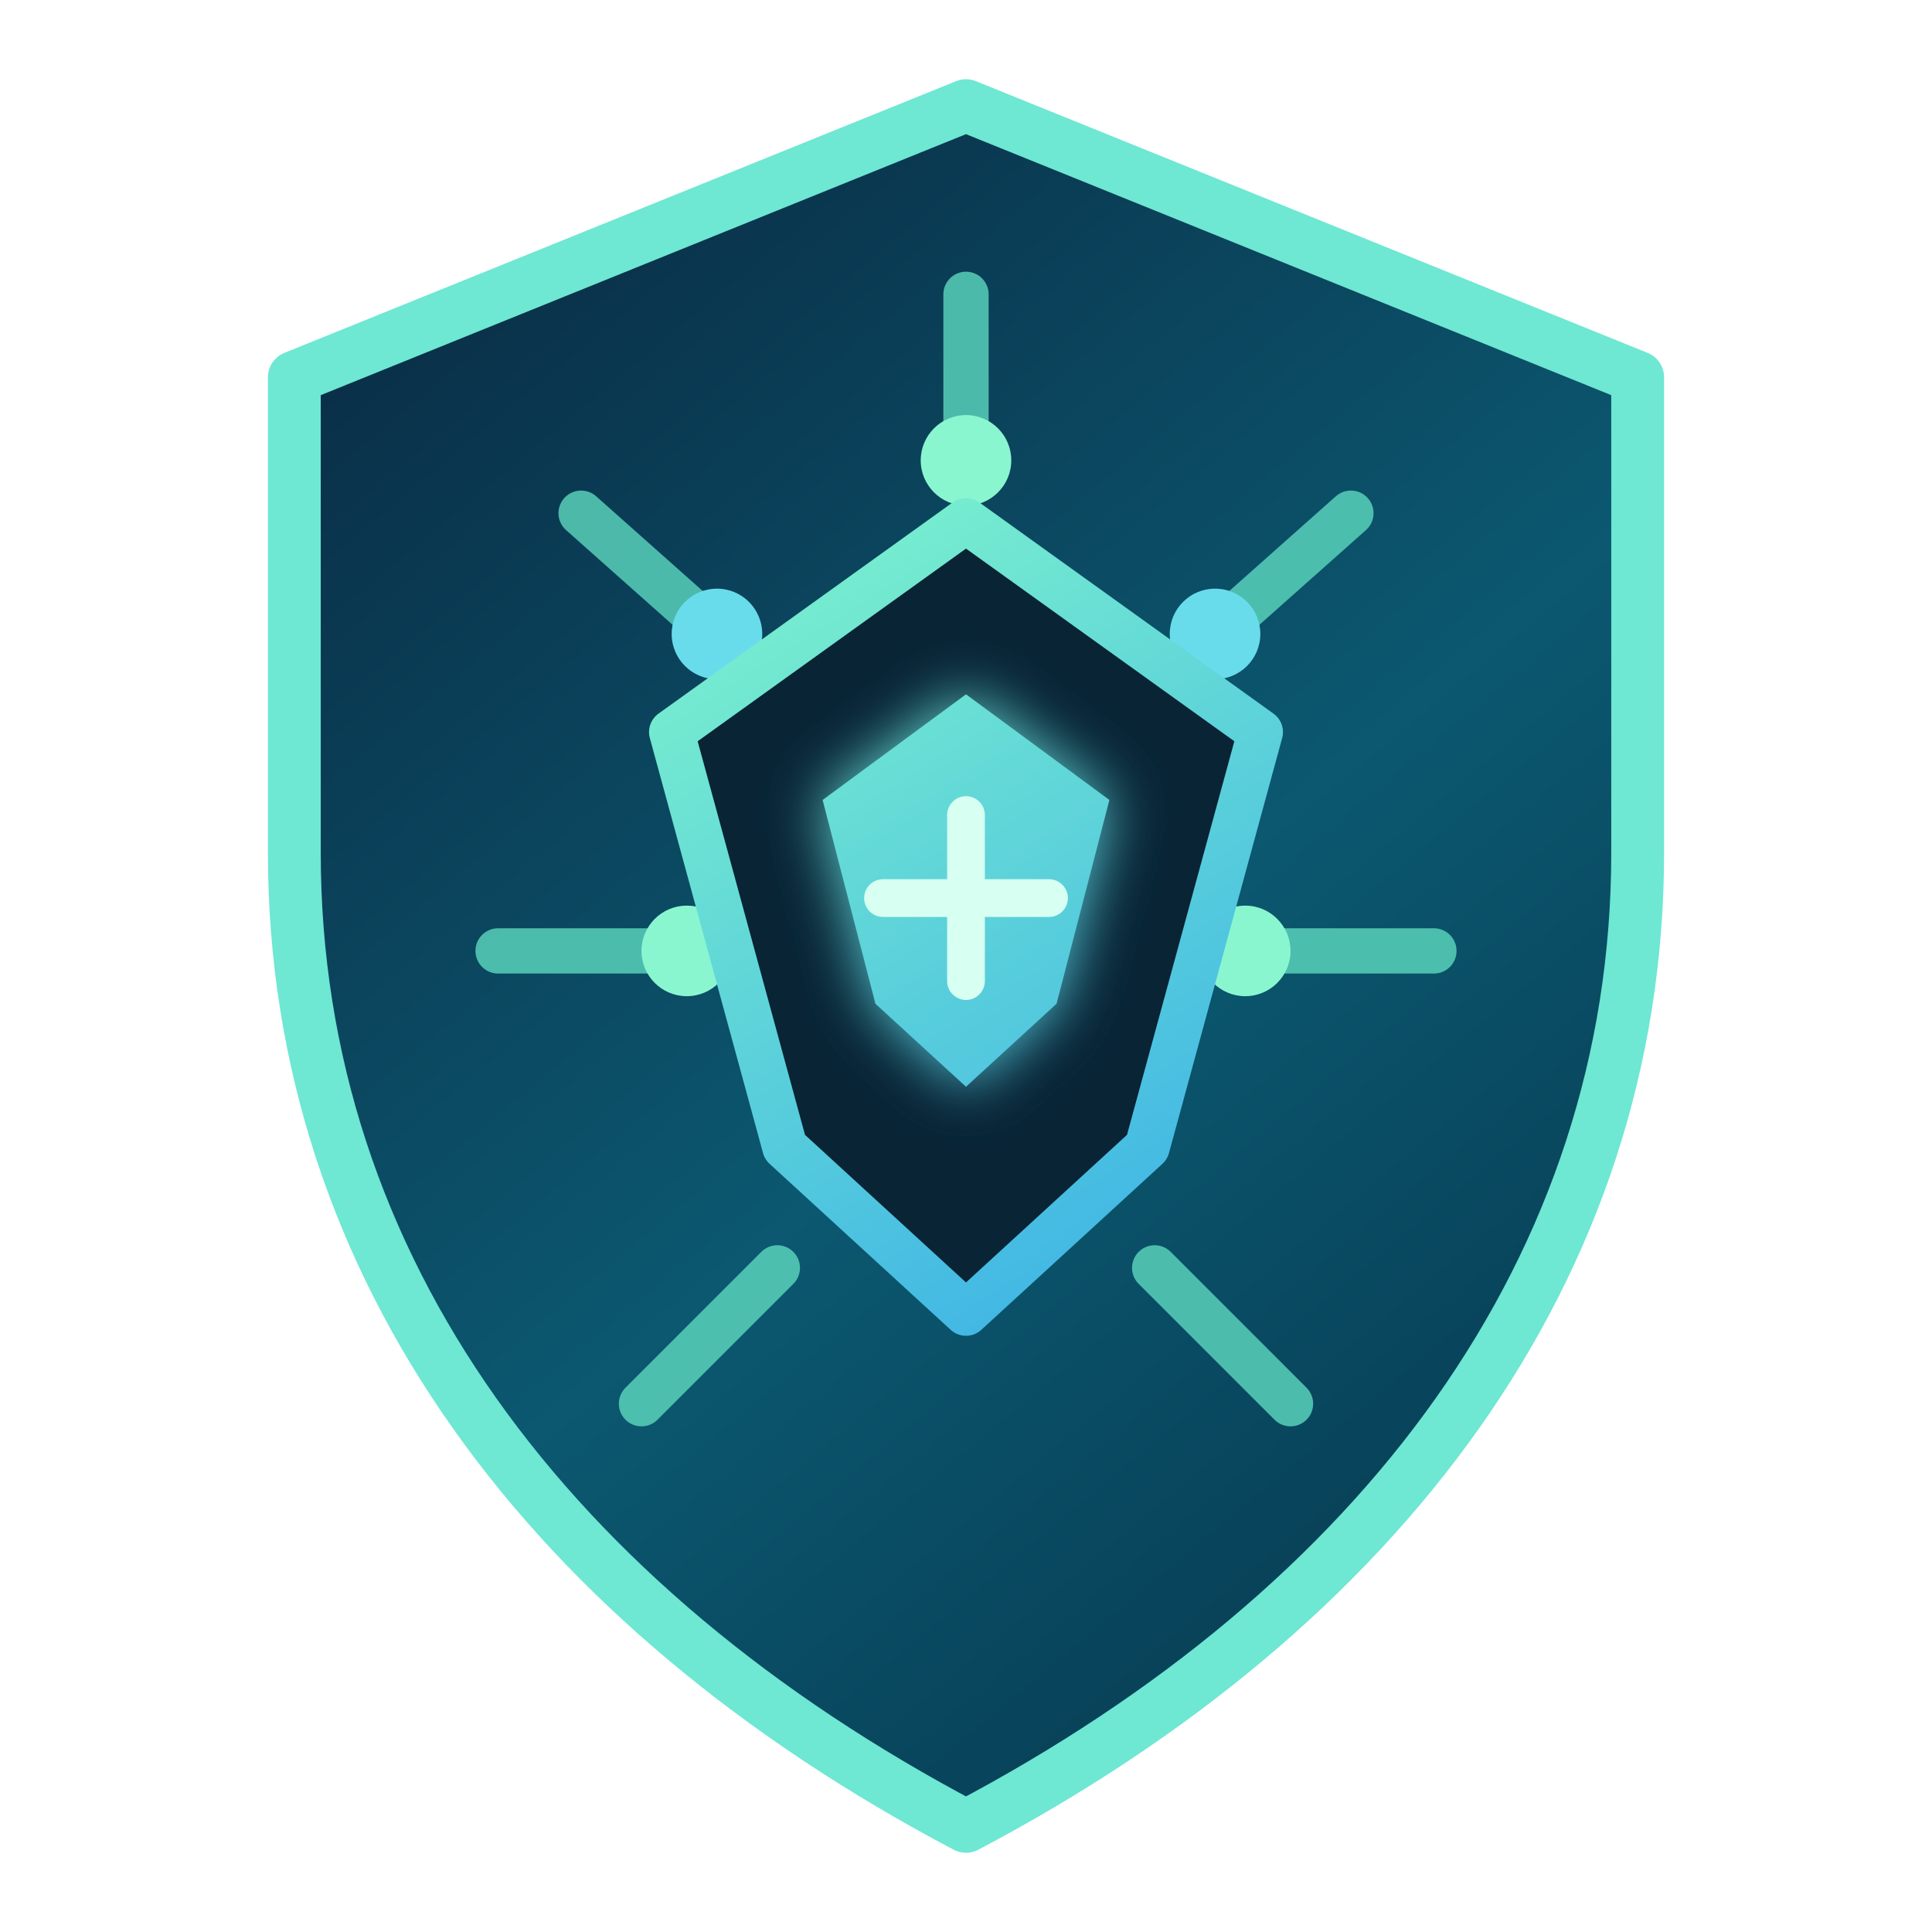
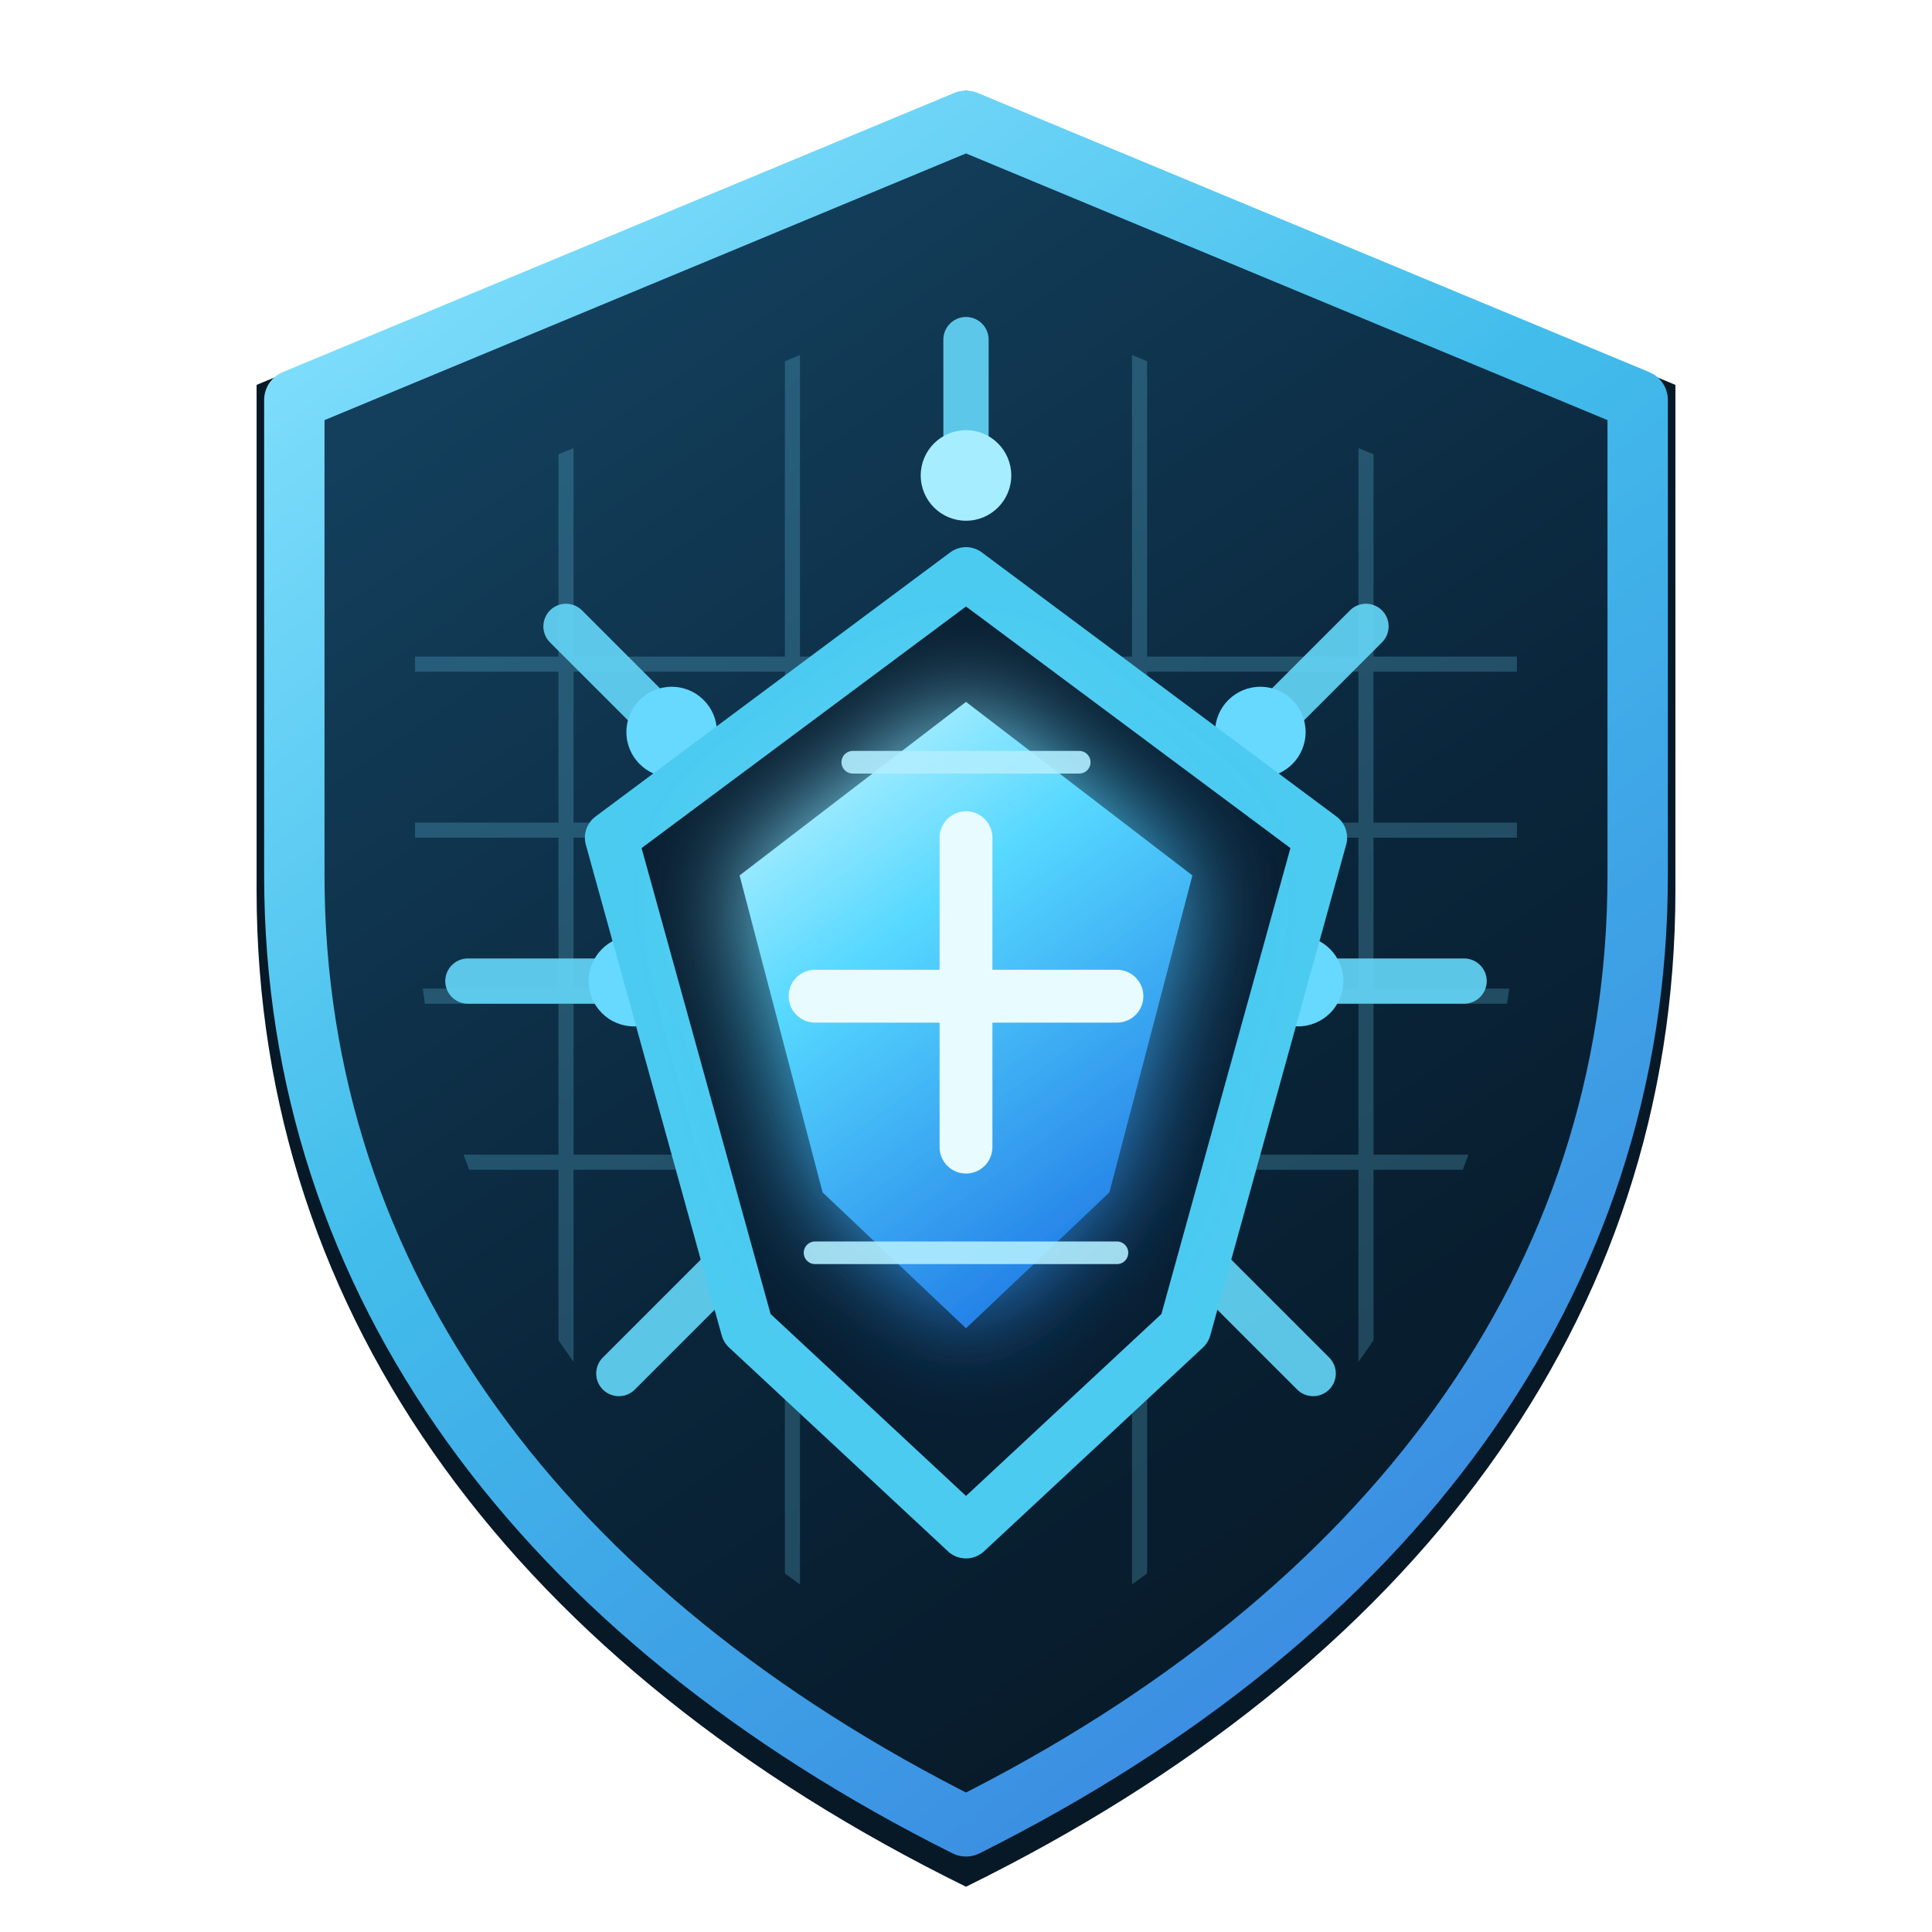
<svg xmlns="http://www.w3.org/2000/svg" viewBox="0 0 256 256" role="img" aria-labelledby="title desc">
  <defs>
-     <linearGradient id="shield" x1="42" y1="25" x2="214" y2="232" gradientUnits="userSpaceOnUse">
-       <stop stop-color="#0A2942" />
-       <stop offset=".54" stop-color="#0B5870" />
-       <stop offset="1" stop-color="#06364C" />
+     <linearGradient id="outer" x1="42" y1="16" x2="219" y2="244" gradientUnits="userSpaceOnUse">
+       <stop stop-color="#8BE4FF" />
+       <stop offset=".42" stop-color="#42BDEB" />
+       <stop offset="1" stop-color="#397BDE" />
    </linearGradient>
-     <linearGradient id="core" x1="95" y1="69" x2="163" y2="177" gradientUnits="userSpaceOnUse">
-       <stop stop-color="#7DF3CD" />
-       <stop offset="1" stop-color="#39AEE8" />
+     <linearGradient id="shield" x1="71" y1="43" x2="189" y2="215" gradientUnits="userSpaceOnUse">
+       <stop stop-color="#133F5C" />
+       <stop offset=".56" stop-color="#0A263B" />
+       <stop offset="1" stop-color="#071928" />
    </linearGradient>
-     <filter id="glow" x="-35%" y="-35%" width="170%" height="170%">
-       <feGaussianBlur stdDeviation="4" result="blur" />
+     <linearGradient id="core" x1="105" y1="95" x2="151" y2="158" gradientUnits="userSpaceOnUse">
+       <stop stop-color="#C1F4FF" />
+       <stop offset=".4" stop-color="#56D8FF" />
+       <stop offset="1" stop-color="#2684E8" />
+     </linearGradient>
+     <filter id="coreGlow" x="-80%" y="-80%" width="260%" height="260%">
+       <feGaussianBlur stdDeviation="7" result="glow" />
      <feMerge>
-         <feMergeNode in="blur" />
+         <feMergeNode in="glow" />
        <feMergeNode in="SourceGraphic" />
      </feMerge>
    </filter>
+     <clipPath id="shieldClip">
+       <path d="M128 38 201 68v48c0 46-28 85-73 107-45-22-73-61-73-107V68l73-30Z" />
+     </clipPath>
  </defs>
-   <path d="M128 14 217 50v63c0 55-34 100-89 129C73 213 39 168 39 113V50l89-36Z" fill="url(#shield)" stroke="#6EE7D3" stroke-width="7" stroke-linejoin="round" />
-   <path d="M128 39v22M77 68l18 16M179 68l-18 16M66 126h25M190 126h-25M85 186l18-18M171 186l-18-18" fill="none" stroke="#5FDCC2" stroke-width="6" stroke-linecap="round" opacity=".78" />
-   <circle cx="128" cy="61" r="6" fill="#8AF6D0" />
-   <circle cx="95" cy="84" r="6" fill="#69DCEC" />
-   <circle cx="161" cy="84" r="6" fill="#69DCEC" />
-   <circle cx="91" cy="126" r="6" fill="#8AF6D0" />
-   <circle cx="165" cy="126" r="6" fill="#8AF6D0" />
-   <path d="m128 69 39 28-15 55-24 22-24-22-15-55 39-28Z" fill="#082435" stroke="url(#core)" stroke-width="6" stroke-linejoin="round" />
-   <path d="m128 92 19 14-7 27-12 11-12-11-7-27 19-14Z" fill="url(#core)" filter="url(#glow)" />
-   <path d="M117 119h22M128 108v22" stroke="#D7FFF2" stroke-width="5" stroke-linecap="round" />
+   <path d="M128 12 222 51v67c0 57-35 103-94 132-59-29-94-75-94-132V51l94-39Z" fill="#071827" />
+   <path d="M128 16 217 53v63c0 54-33 98-89 126-56-28-89-72-89-126V53l89-37Z" fill="url(#shield)" stroke="url(#outer)" stroke-width="8" stroke-linejoin="round" />
+   <g clip-path="url(#shieldClip)" opacity=".22" stroke="#75DFFF" stroke-width="2">
+     <path d="M41 88h174M37 110h182M35 132h186M42 154h172" />
+     <path d="M75 42v141M105 28v185M151 28v185M181 42v141" />
+   </g>
+   <path d="M128 45v18M75 83l14 14M181 83l-14 14M62 130h22M194 130h-22M82 182l15-15M174 182l-15-15" fill="none" stroke="#63D4F5" stroke-width="6" stroke-linecap="round" opacity=".92" />
+   <circle cx="128" cy="63" r="6" fill="#A6EDFF" />
+   <circle cx="89" cy="97" r="6" fill="#67D9FF" />
+   <circle cx="167" cy="97" r="6" fill="#67D9FF" />
+   <circle cx="84" cy="130" r="6" fill="#67D9FF" />
+   <circle cx="172" cy="130" r="6" fill="#67D9FF" />
+   <path d="m128 76 47 35-18 65-29 27-29-27-18-65 47-35Z" fill="#081E31" stroke="#4CCBF1" stroke-width="7" stroke-linejoin="round" />
+   <path d="m128 93 30 23-11 42-19 18-19-18-11-42 30-23Z" fill="url(#core)" filter="url(#coreGlow)" />
+   <path d="M128 111v41M108 132h40" stroke="#E8FBFF" stroke-width="7" stroke-linecap="round" />
+   <path d="M113 101h30M108 166h40" stroke="#B0EDFF" stroke-width="3" stroke-linecap="round" opacity=".9" />
</svg>
